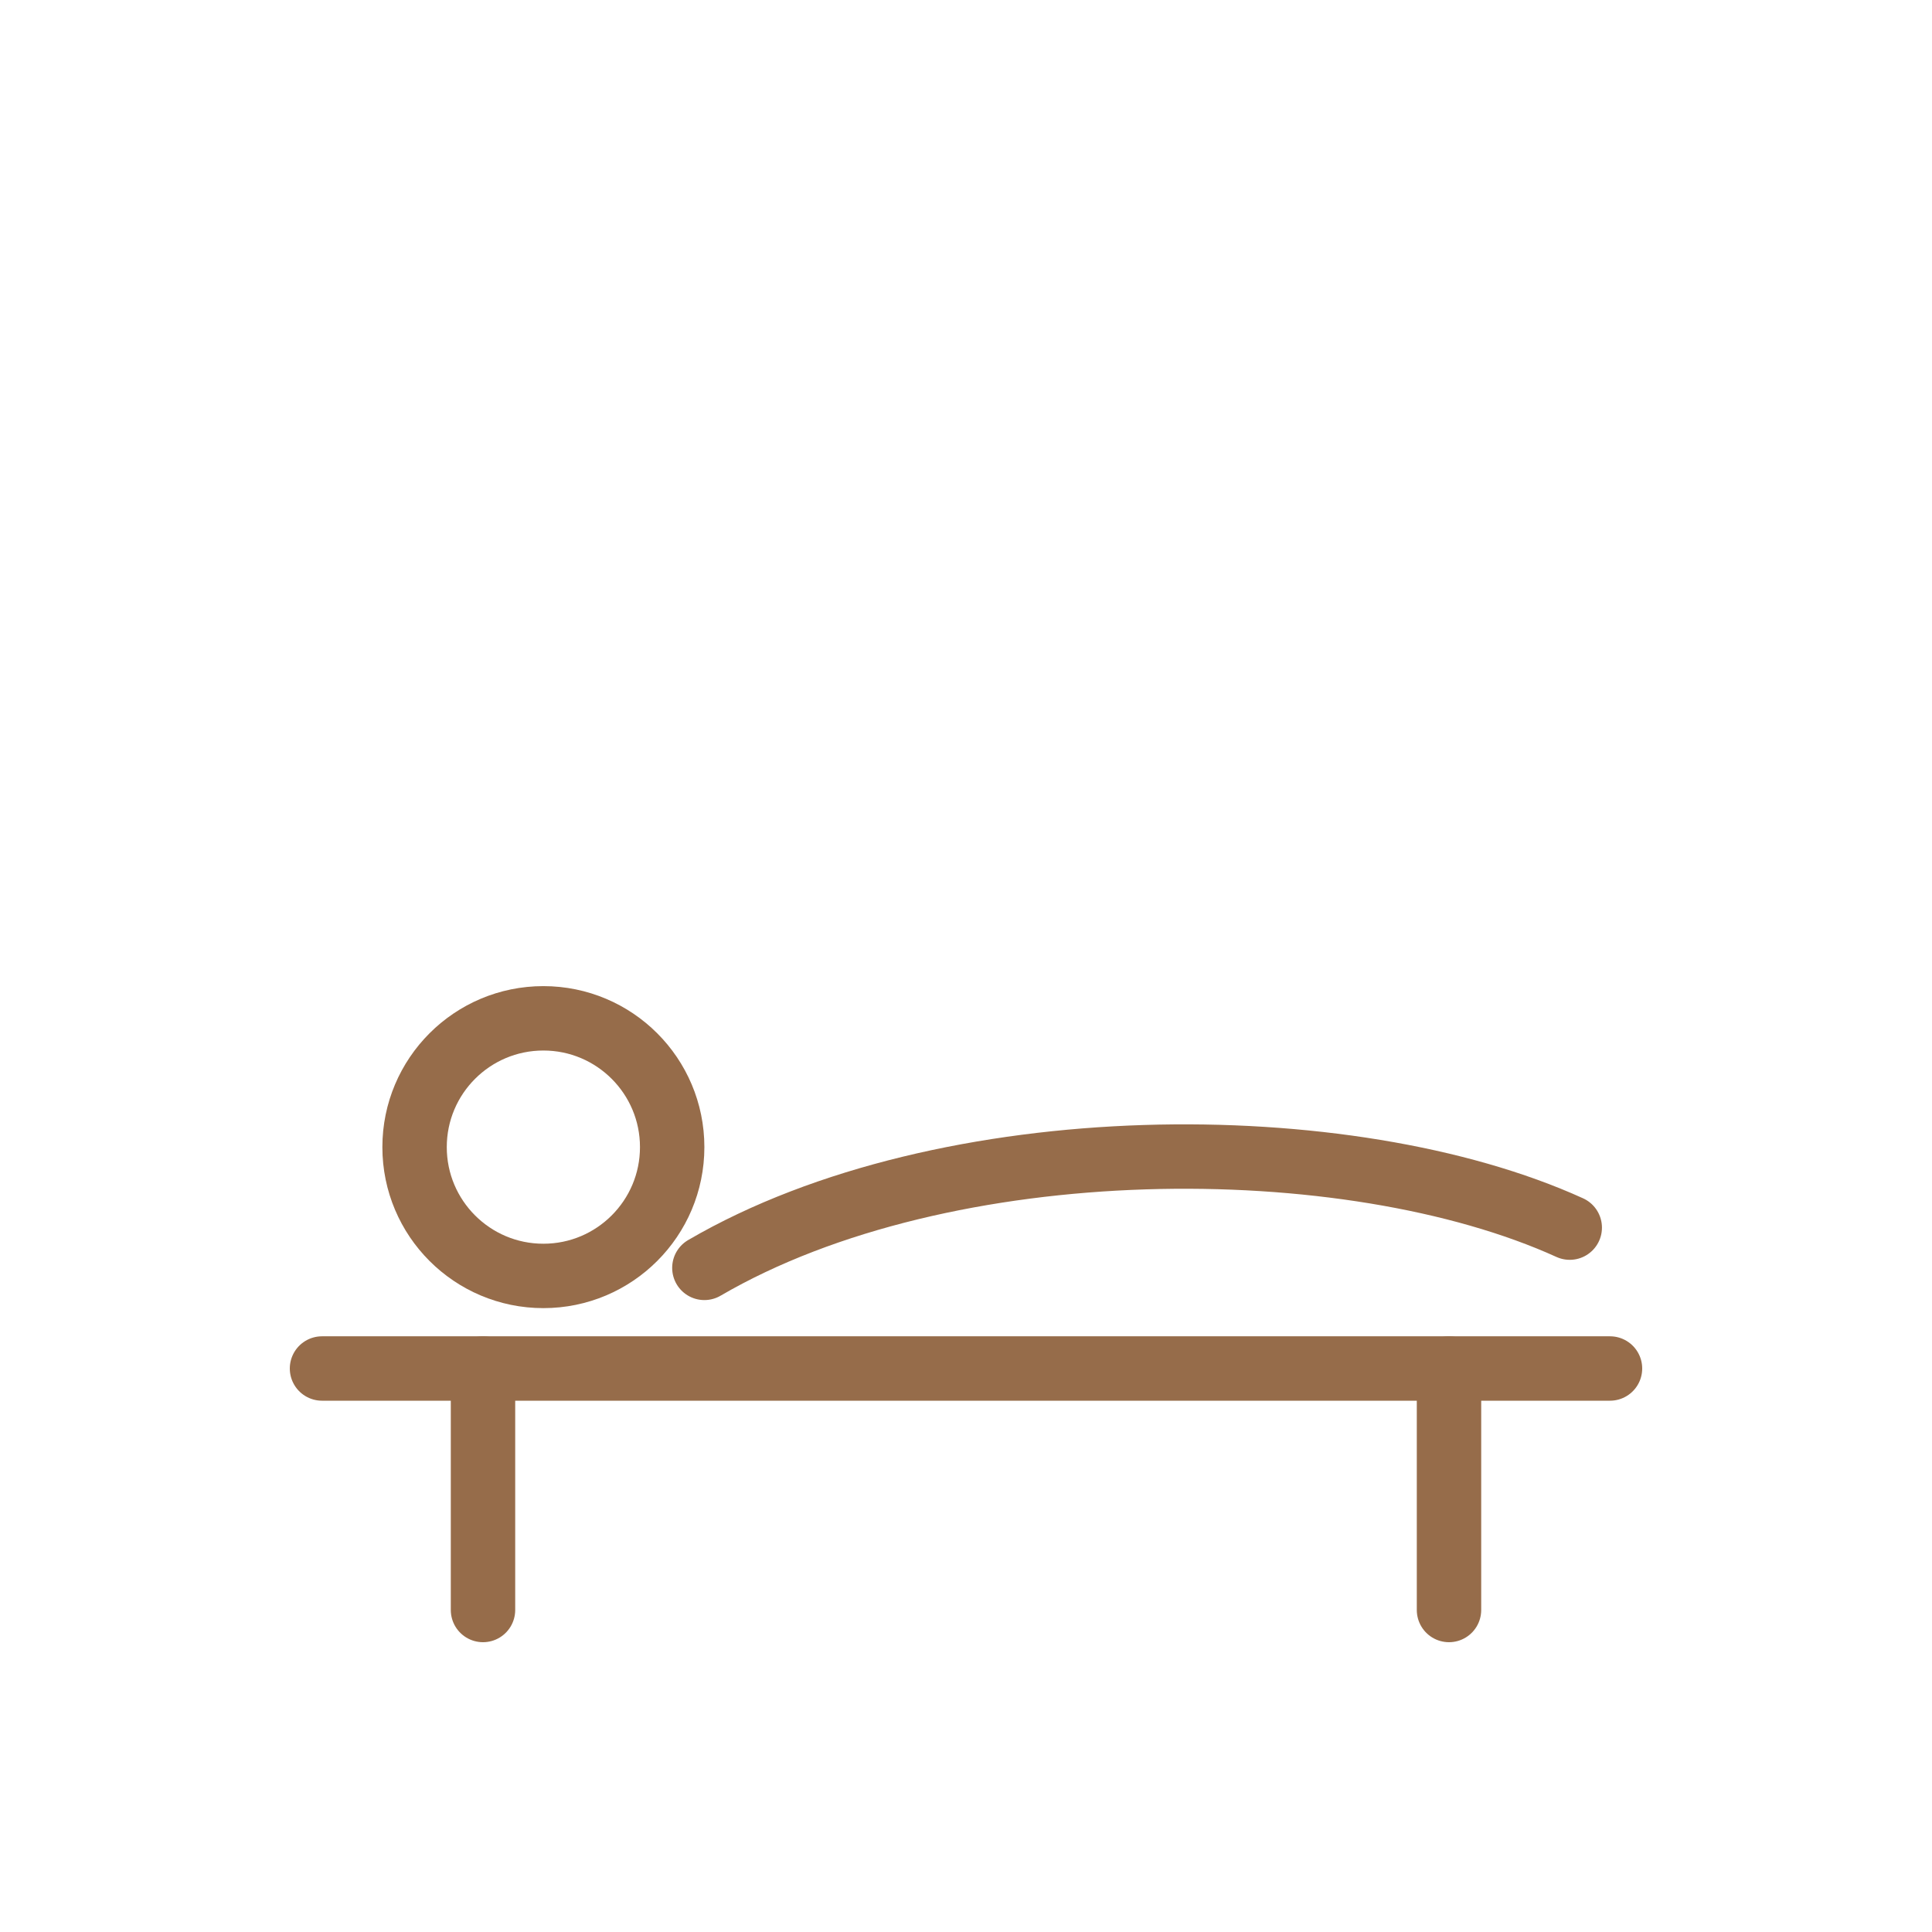
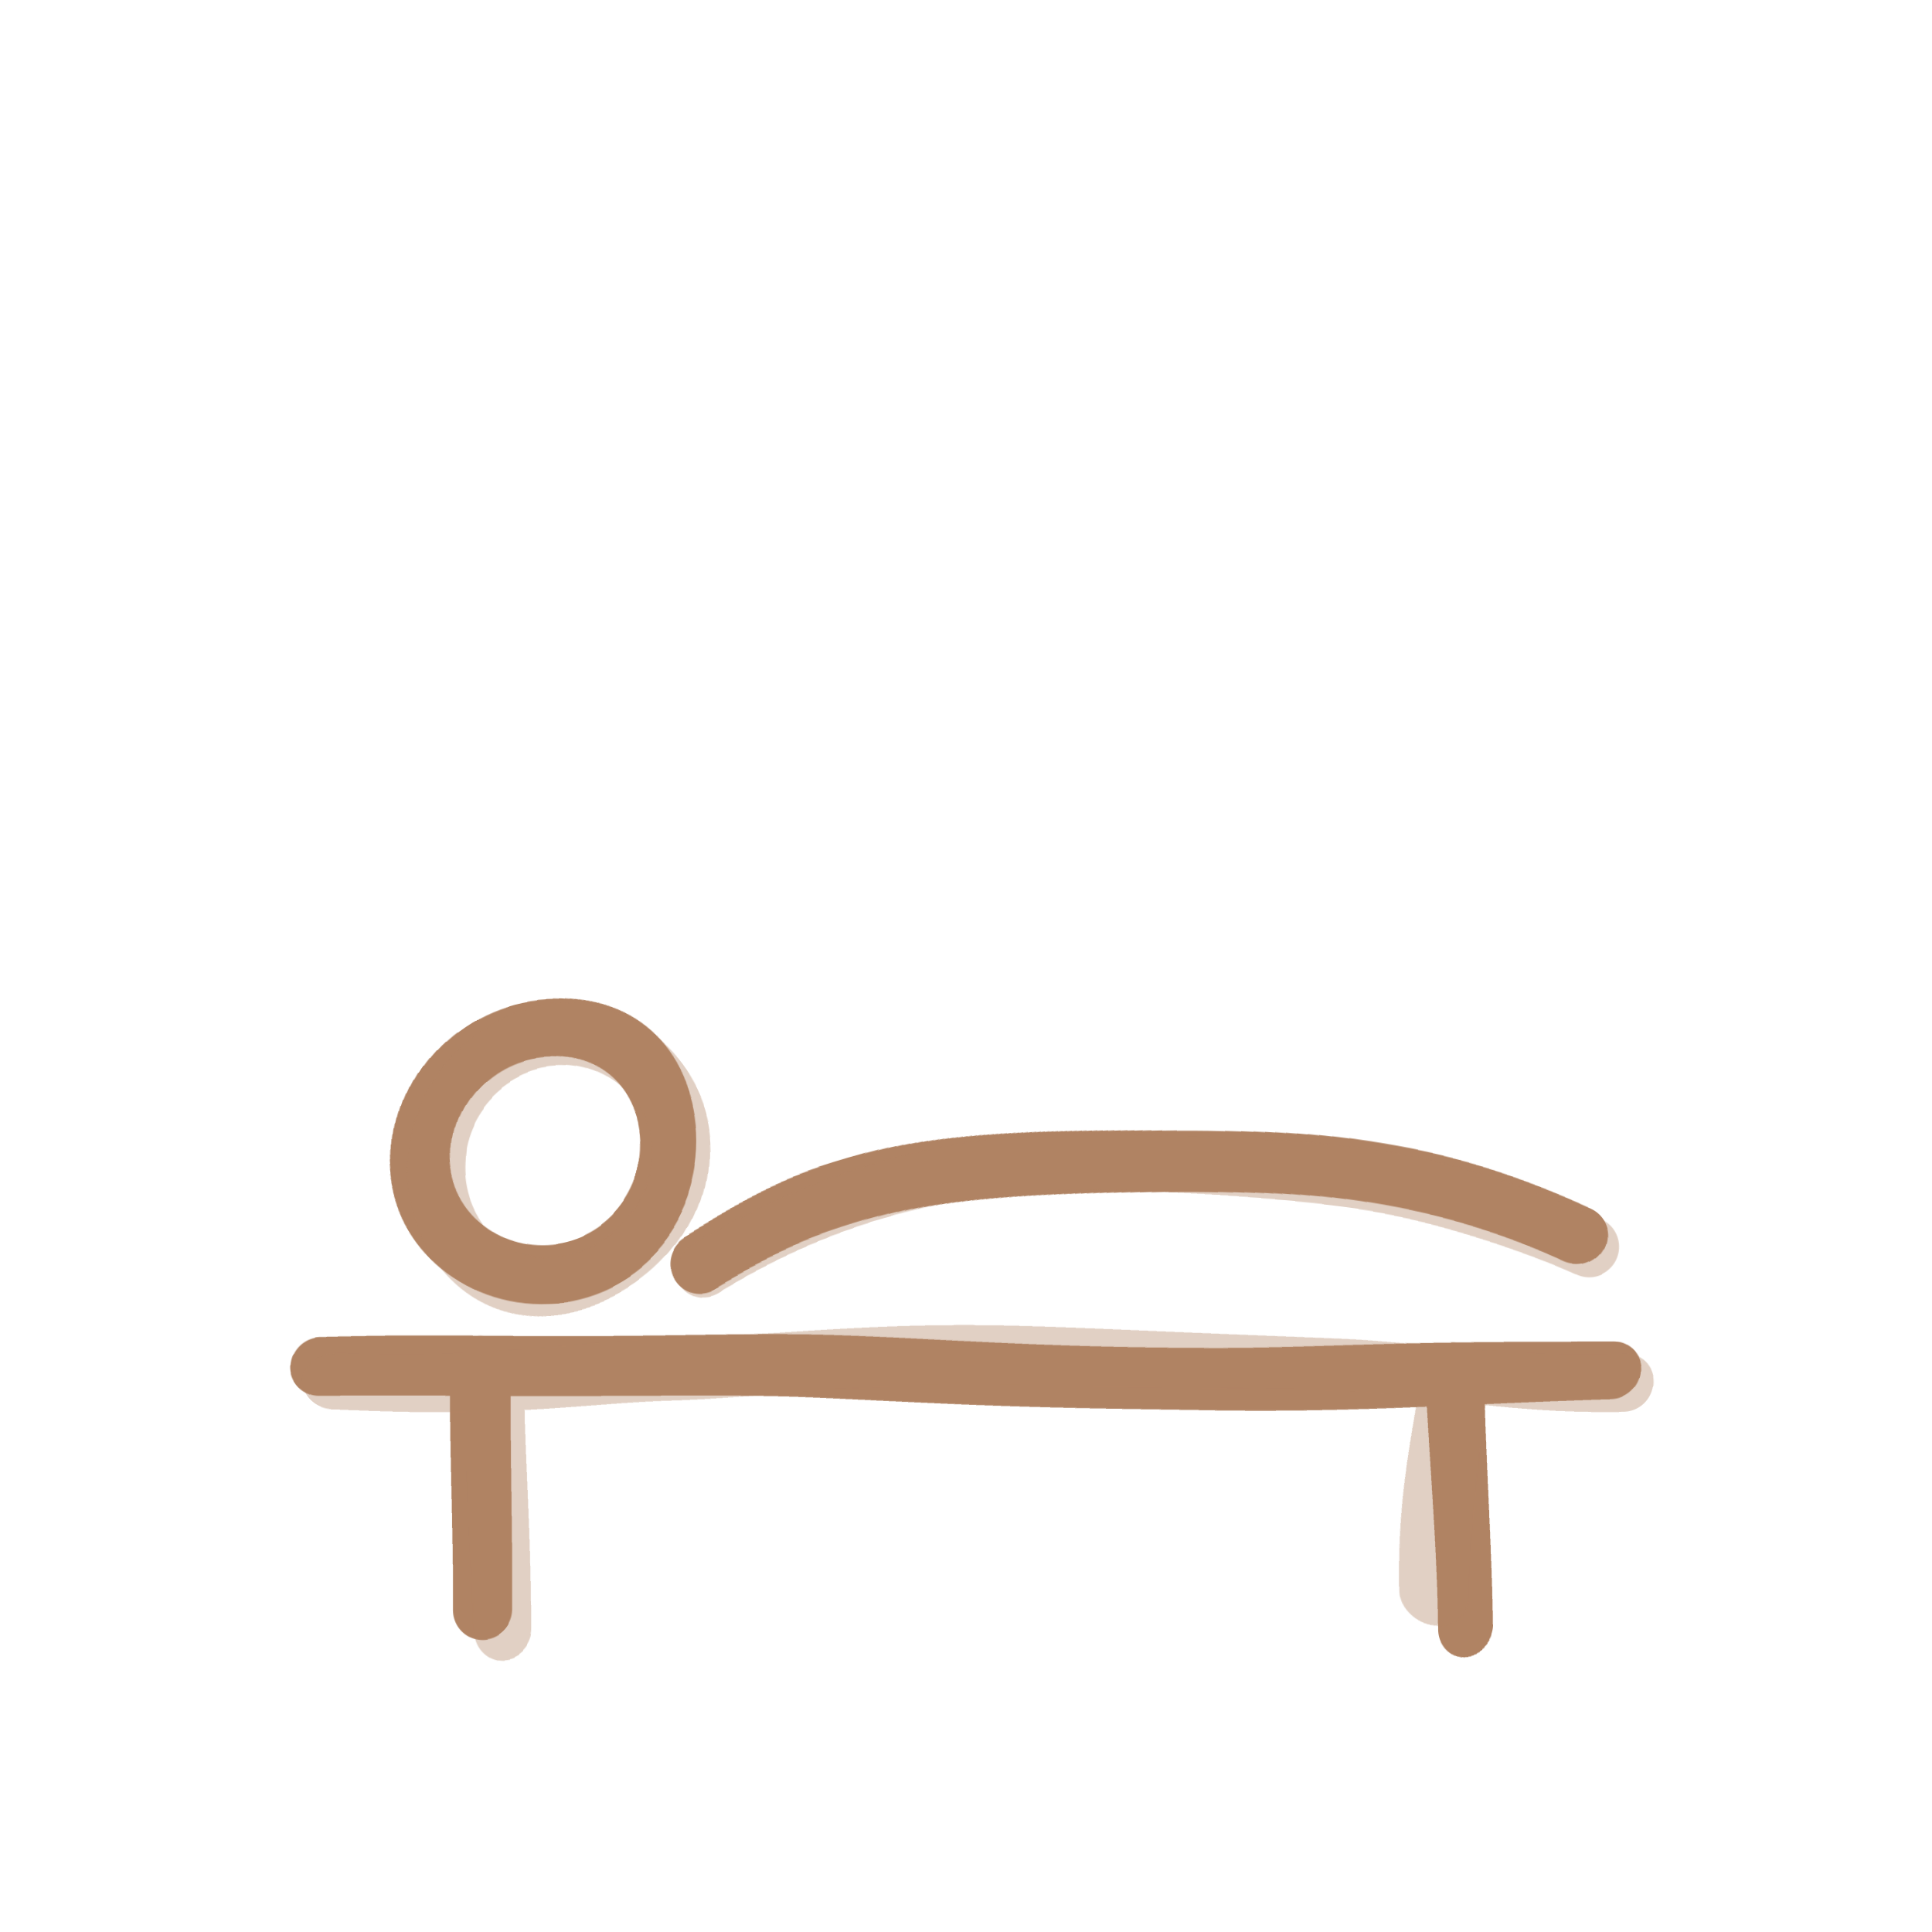
- <svg xmlns="http://www.w3.org/2000/svg" viewBox="0 0 48 48" fill="none" stroke="#966c4a" stroke-width="1.6" stroke-linecap="round" stroke-linejoin="round">
-   <line x1="8" y1="34" x2="40" y2="34" />
-   <line x1="12" y1="34" x2="12" y2="40" />
-   <line x1="36" y1="34" x2="36" y2="40" />
-   <circle cx="13.5" cy="28.5" r="3.2" />
-   <path d="M17.5,31.5 c6,-3.5 16,-3.5 21.5,-1" />
+ <svg xmlns="http://www.w3.org/2000/svg" viewBox="0 0 48 48" fill="none" stroke="#b08363" stroke-width="1.5" stroke-linecap="round" stroke-linejoin="round">
+   <defs>
+     <filter id="h1" x="-15%" y="-15%" width="130%" height="130%">
+       <feTurbulence type="fractalNoise" baseFrequency="0.05" numOctaves="2" seed="4" result="n" />
+       <feDisplacementMap in="SourceGraphic" in2="n" scale="1.9" />
+     </filter>
+     <filter id="h2" x="-15%" y="-15%" width="130%" height="130%">
+       <feTurbulence type="fractalNoise" baseFrequency="0.06" numOctaves="2" seed="11" result="n" />
+       <feDisplacementMap in="SourceGraphic" in2="n" scale="2.4" />
+     </filter>
+   </defs>
+   <g filter="url(#h1)">
+     <line x1="8" y1="34" x2="40" y2="34" />
+     <line x1="12" y1="34" x2="12" y2="40" />
+     <line x1="36" y1="34" x2="36" y2="40" />
+     <circle cx="13.5" cy="28.5" r="3.2" />
+     <path d="M17.5,31.5 c6,-3.5 16,-3.5 21.5,-1" />
+   </g>
+   <g filter="url(#h2)" opacity=".38">
+     <line x1="8" y1="34" x2="40" y2="34" />
+     <line x1="12" y1="34" x2="12" y2="40" />
+     <line x1="36" y1="34" x2="36" y2="40" />
+     <circle cx="13.5" cy="28.5" r="3.2" />
+     <path d="M17.5,31.5 c6,-3.5 16,-3.5 21.5,-1" />
+   </g>
</svg>
